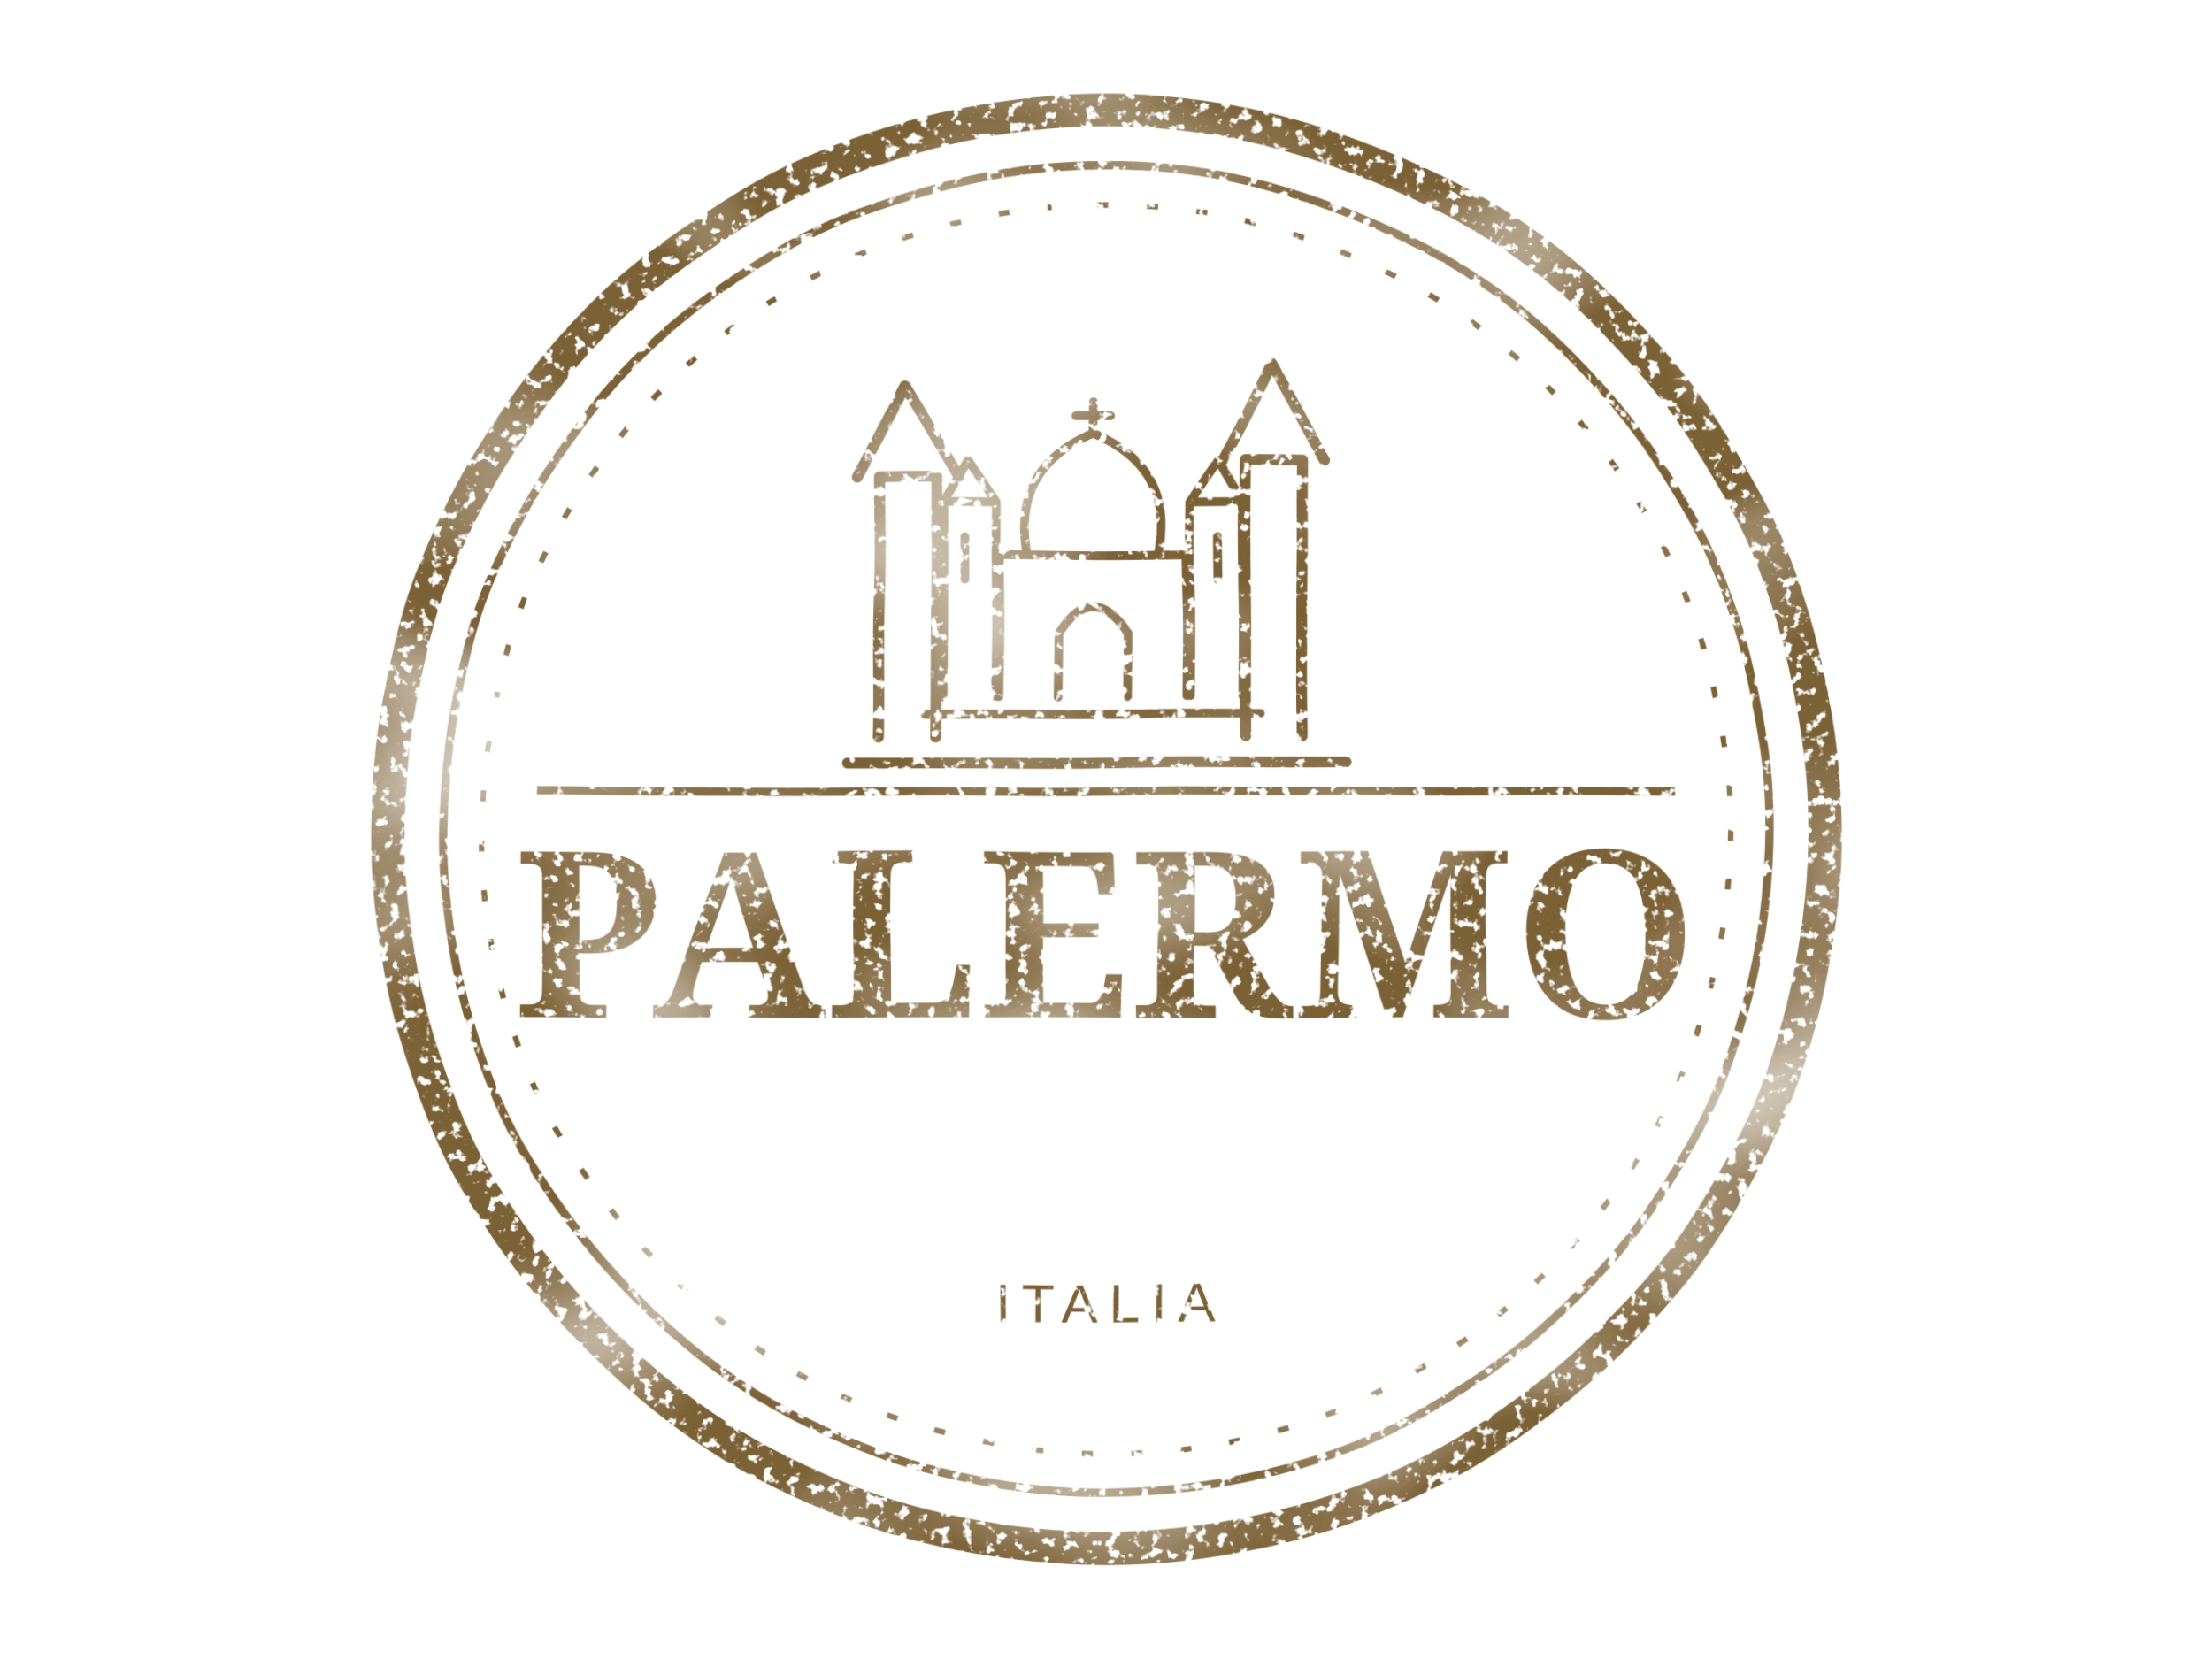
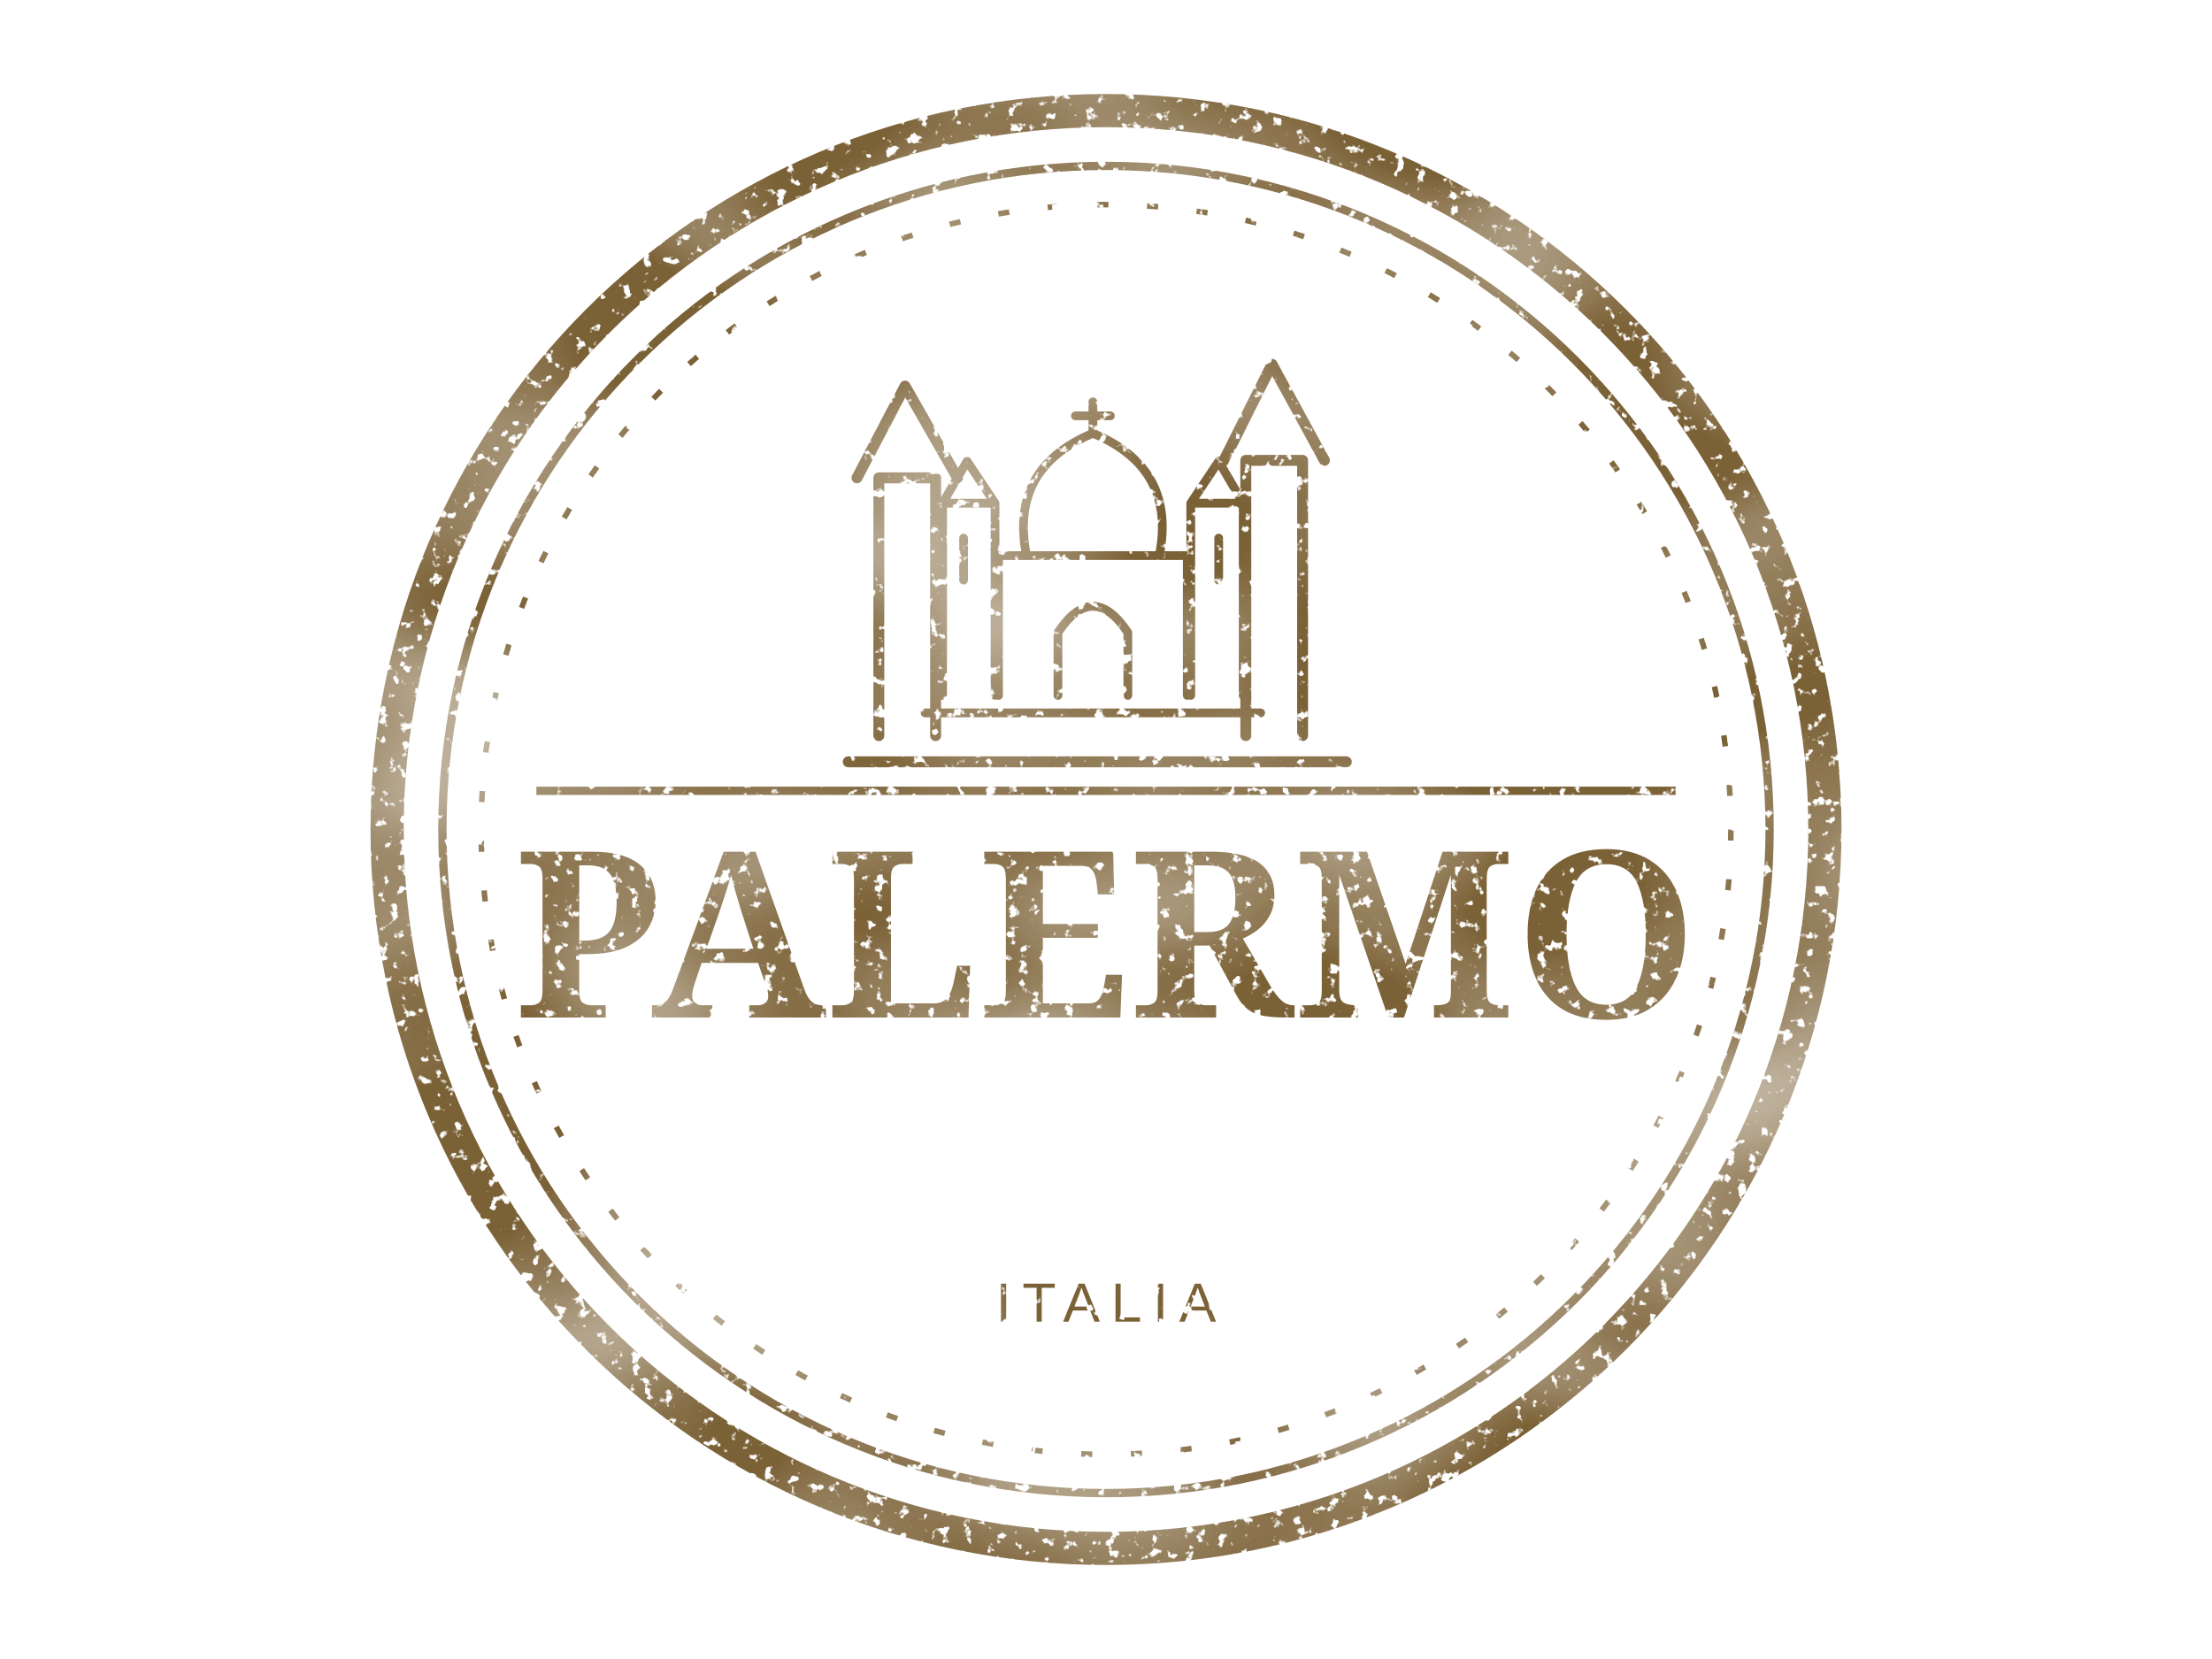
<svg xmlns="http://www.w3.org/2000/svg" viewBox="0 0 400 300" width="400" height="300" role="img" aria-labelledby="title-it-palermo">
  <defs>
    <filter id="ink-it-palermo-worn" x="-5%" y="-5%" width="110%" height="110%" color-interpolation-filters="sRGB">
      <feTurbulence type="fractalNoise" baseFrequency=".5" numOctaves="3" seed="17" result="grain" />
      <feColorMatrix in="grain" type="matrix" values="0 0 0 0 1 0 0 0 0 1 0 0 0 0 1 1 0 0 0 0" />
      <feComponentTransfer>
-         <feFuncA type="linear" slope="10" intercept="-3.3" />
+         <feFuncA type="linear" slope="10" intercept="-2.85" />
      </feComponentTransfer>
      <feComposite in="SourceGraphic" operator="in" result="porous" />
      <feTurbulence type="fractalNoise" baseFrequency=".019 .027" numOctaves="2" seed="41" result="pressure" />
      <feColorMatrix type="matrix" values="0 0 0 0 1 0 0 0 0 1 0 0 0 0 1 1 0 0 0 0" />
      <feComponentTransfer>
-         <feFuncA type="linear" slope="1.8" intercept="-.05" />
+         <feFuncA type="linear" slope="1.25" intercept=".2" />
      </feComponentTransfer>
-       <feComposite in="porous" operator="in" result="ink" />
-       <feDisplacementMap in="ink" in2="pressure" scale="1.15" xChannelSelector="R" yChannelSelector="G" />
-       <feGaussianBlur stdDeviation=".12" />
+       <feComposite in="porous" operator="in" />
    </filter>
  </defs>
  <g filter="url(#ink-it-palermo-worn)" color="#7b6136" fill="currentColor" font-family="Arial,Helvetica,sans-serif" text-anchor="middle">
    <g fill="none" stroke="currentColor">
      <circle cx="200" cy="150" r="130" stroke-width="6" />
      <circle cx="200" cy="150" r="120" stroke-width="1.5" />
      <circle cx="200" cy="150" r="113" stroke-dasharray="2 7" stroke-width="1" />
    </g>
    <g transform="translate(200 103) scale(0.79)" fill="none" stroke="currentColor" stroke-width="2.5" stroke-linecap="round" stroke-linejoin="round">
      <g transform="translate(-3 0) scale(0.8)">
        <path d="M-43 36V-19H-28V36M28 36V-19H43V36M-43-19L-36-31L-28-19M28-19L36-31L43-19M-27 36V-4H27V36M-19-4Q-24-29 0-39Q24-29 19-4M0-39V-48M-5-44H5M-48 41H48M-10 36V18Q0 3 10 18V36M-37-9V3M36-9V3" />
      </g>
      <path d="M-52 38V-21H-39V38M-57-21L-46-42L-34-21M32 38V-25H45V38M27-25L38-47L50-25M-59 44H55" />
    </g>
    <path d="M97 143H303" fill="none" stroke="currentColor" stroke-width="1.5" />
    <text x="200" y="184" font-size="42" font-family="Georgia,serif" font-weight="700" textLength="191" lengthAdjust="spacingAndGlyphs">PALERMO</text>
    <text x="200" y="239" font-size="10" letter-spacing="2">ITALIA</text>
  </g>
</svg>
